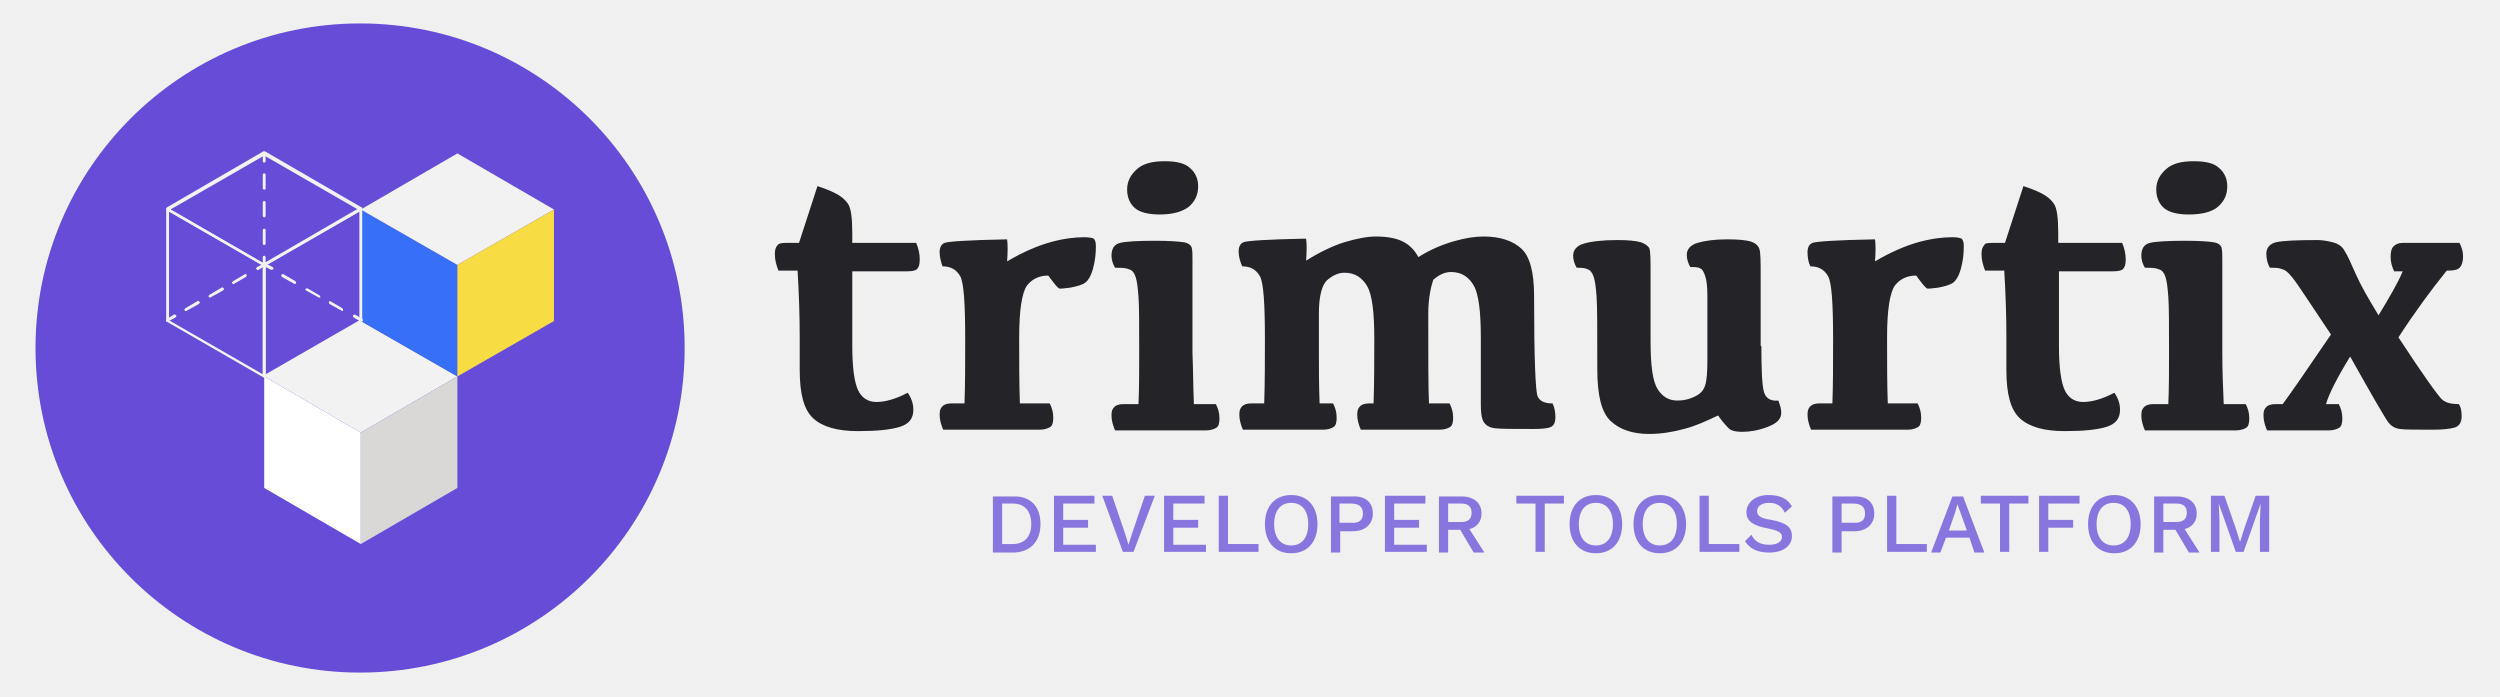
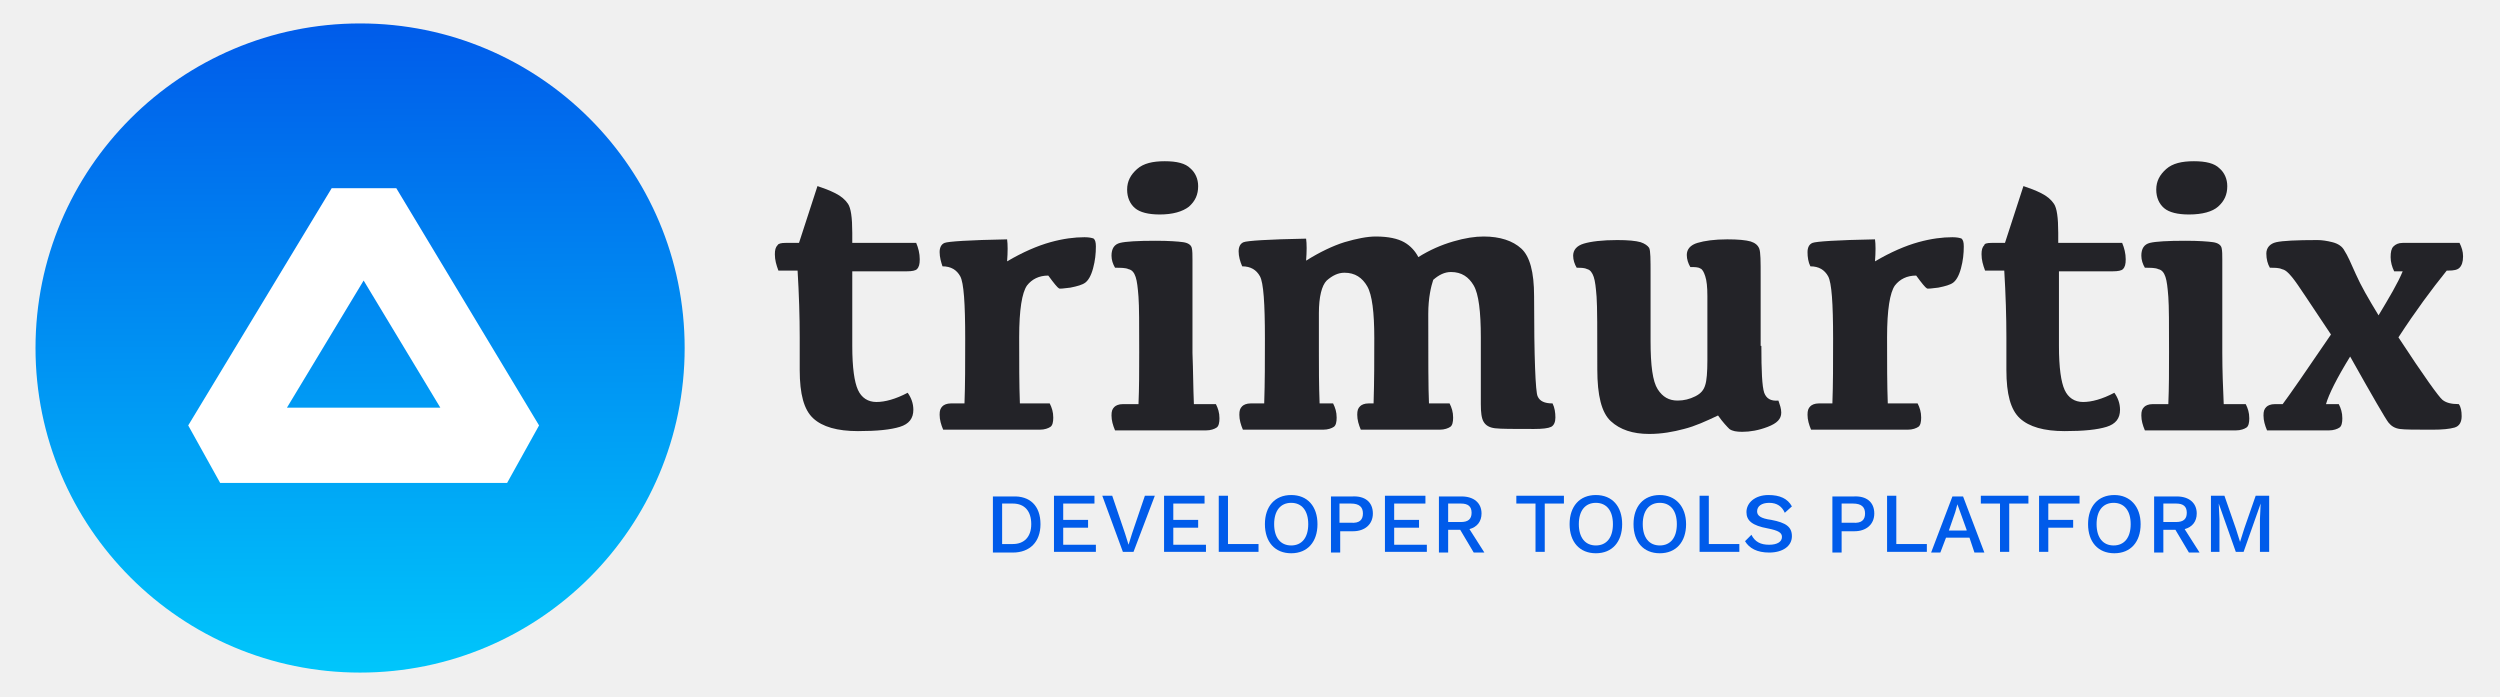
<svg xmlns="http://www.w3.org/2000/svg" version="1.1" id="Camada_1" x="0px" y="0px" viewBox="0 0 352 98" style="enable-background:new 0 0 352 98;" xml:space="preserve">
  <style type="text/css">
	.st0{fill:#232328;}
- 	.st1{fill:#674CD8;}
- 	.st2{fill:#FFFFFF;}
- 	.st3{fill:#F2F2F2;}
- 	.st4{fill:#D9D8D7;}
- 	.st5{fill:#386FF9;}
- 	.st6{fill:#F7DD43;}
- 	.st7{opacity:0.75;}
+ 	.st1{fill:url(#SVGID_1_);}
+ 	.st2{fill:#005BEA;}
+ 	.st3{fill:#FFFFFF;}
</style>
  <g>
    <g>
      <path class="st0" d="M110.6,34.2h1.9l2.6-8c0.9,0.3,1.7,0.6,2.5,1c0.8,0.4,1.4,0.9,1.8,1.5c0.4,0.6,0.6,1.9,0.6,4.1v1.4h9    c0.3,0.7,0.5,1.5,0.5,2.3c0,0.7-0.1,1.1-0.4,1.4c-0.2,0.2-0.7,0.3-1.4,0.3H120v10.5c0,3.1,0.3,5.1,0.8,6.2    c0.5,1.1,1.4,1.7,2.6,1.7c1.2,0,2.7-0.4,4.4-1.3c0.5,0.7,0.8,1.5,0.8,2.4c0,1.2-0.6,2-1.9,2.4c-1.3,0.4-3.2,0.6-5.9,0.6    c-2.9,0-5-0.6-6.3-1.8c-1.3-1.2-1.9-3.4-1.9-6.8v-4.6c0-2.9-0.1-6.1-0.3-9.4h-2.7c-0.3-0.8-0.5-1.5-0.5-2.3c0-0.6,0.1-1,0.4-1.3    C109.6,34.3,110,34.2,110.6,34.2z" />
      <path class="st0" d="M132.3,35.5c0-0.6,0.2-1.1,0.7-1.3c0.5-0.2,3.4-0.4,8.8-0.5c0.1,0.7,0.1,1.8,0,3.1c2.2-1.3,4.3-2.2,6.1-2.7    c1.8-0.5,3.4-0.7,4.8-0.7c0.6,0,1.1,0.1,1.3,0.2c0.2,0.2,0.3,0.5,0.3,1.1c0,1-0.1,2-0.4,3.1c-0.3,1.1-0.7,1.7-1.1,2    c-0.4,0.3-1.1,0.5-2.1,0.7c-0.9,0.1-1.5,0.2-1.6,0.1c-0.2-0.1-0.7-0.7-1.5-1.8c-1.3,0-2.3,0.5-3,1.4c-0.7,1-1.1,3.4-1.1,7.3    c0,3.6,0,6.7,0.1,9.3h4.2c0.3,0.6,0.5,1.2,0.5,2c0,0.6-0.1,1.1-0.4,1.3c-0.3,0.2-0.8,0.4-1.5,0.4h-13.6c-0.3-0.7-0.5-1.4-0.5-2.1    c0-0.6,0.1-0.9,0.4-1.2c0.2-0.2,0.6-0.4,1.2-0.4h1.9c0.1-2.6,0.1-5.6,0.1-9.1c0-5-0.2-7.9-0.7-8.8c-0.5-0.9-1.3-1.4-2.5-1.4    C132.5,36.9,132.3,36.2,132.3,35.5z" />
      <path class="st0" d="M168.1,56.9h3.1c0.3,0.6,0.5,1.2,0.5,2c0,0.6-0.1,1.1-0.4,1.3c-0.3,0.2-0.8,0.4-1.5,0.4H157    c-0.3-0.7-0.5-1.4-0.5-2.1c0-0.6,0.1-0.9,0.4-1.2c0.2-0.2,0.6-0.4,1.2-0.4h2.2c0.1-2.3,0.1-4.7,0.1-7.3c0-3.9,0-6.5-0.1-7.8    c-0.1-1.3-0.2-2.2-0.4-2.8c-0.2-0.6-0.5-1-1-1.1c-0.4-0.2-1.1-0.2-1.9-0.2c-0.3-0.5-0.5-1.1-0.5-1.7c0-1,0.4-1.6,1.2-1.8    c0.8-0.2,2.5-0.3,5-0.3c1.9,0,3.2,0.1,3.9,0.2c0.7,0.1,1.1,0.4,1.2,0.8c0.1,0.4,0.1,1,0.1,1.7v13.1C168,52.2,168,54.6,168.1,56.9z     M163.3,30.2c-1.6,0-2.8-0.3-3.5-0.9c-0.7-0.6-1.1-1.5-1.1-2.6c0-1.2,0.5-2.1,1.4-2.9c0.9-0.8,2.2-1.1,3.9-1.1    c1.7,0,2.9,0.3,3.6,1c0.7,0.6,1.1,1.5,1.1,2.5c0,1.2-0.4,2.1-1.3,2.9C166.5,29.8,165.1,30.2,163.3,30.2z" />
      <path class="st0" d="M201.1,44.2c0,6.3,0,10.5,0.1,12.6h2.9c0.3,0.6,0.5,1.2,0.5,2c0,0.6-0.1,1.1-0.4,1.3    c-0.3,0.2-0.8,0.4-1.5,0.4h-11.1c-0.3-0.7-0.5-1.4-0.5-2.1c0-0.6,0.1-0.9,0.4-1.2c0.2-0.2,0.6-0.4,1.2-0.4h0.7    c0.1-3.1,0.1-6.2,0.1-9.2c0-3.6-0.3-6.1-1-7.3c-0.7-1.2-1.7-1.9-3.2-1.9c-0.9,0-1.7,0.4-2.5,1.1c-0.7,0.7-1.1,2.3-1.1,4.6v5.4    c0,2.2,0,4.7,0.1,7.3h1.9c0.3,0.6,0.5,1.2,0.5,2c0,0.6-0.1,1.1-0.4,1.3c-0.3,0.2-0.8,0.4-1.5,0.4h-11.3c-0.3-0.7-0.5-1.4-0.5-2.1    c0-0.6,0.1-0.9,0.4-1.2c0.2-0.2,0.6-0.4,1.2-0.4h1.9c0.1-2.9,0.1-6,0.1-9.1c0-5-0.2-7.9-0.7-8.8c-0.5-0.9-1.3-1.4-2.5-1.4    c-0.3-0.7-0.5-1.4-0.5-2.1c0-0.6,0.2-1.1,0.7-1.3c0.5-0.2,3.4-0.4,8.8-0.5c0.1,0.7,0.1,1.8,0,3.1c1.9-1.2,3.8-2.1,5.4-2.6    c1.7-0.5,3.2-0.8,4.4-0.8c1.8,0,3.1,0.3,4,0.8c0.9,0.5,1.6,1.3,2,2.1c1.6-1,3.2-1.7,4.9-2.2c1.7-0.5,3.1-0.7,4.3-0.7    c2.3,0,4.1,0.6,5.3,1.7c1.2,1.1,1.8,3.3,1.8,6.7c0,8.7,0.2,13.5,0.5,14.1c0.3,0.7,1,1,2.1,1c0.3,0.6,0.4,1.3,0.4,2    c0,0.6-0.2,1.1-0.6,1.3c-0.4,0.2-1.2,0.3-2.4,0.3c-2.9,0-4.7,0-5.5-0.1c-0.8-0.1-1.3-0.4-1.6-0.9c-0.3-0.5-0.4-1.3-0.4-2.5v-9.4    c0-3.6-0.3-6.1-1-7.3c-0.7-1.2-1.7-1.9-3.2-1.9c-0.9,0-1.7,0.4-2.5,1.1C201.5,40.3,201.1,41.9,201.1,44.2z" />
      <path class="st0" d="M248,48.7c0,3.5,0.1,5.7,0.4,6.6c0.3,0.8,0.9,1.2,2,1.1c0.2,0.6,0.4,1.1,0.4,1.7c0,0.9-0.6,1.5-1.9,2    c-1.3,0.5-2.5,0.7-3.6,0.7c-0.8,0-1.4-0.1-1.8-0.4c-0.3-0.3-0.9-0.9-1.6-1.9c-1.7,0.8-3.2,1.5-4.8,1.9c-1.5,0.4-3.1,0.7-4.9,0.7    c-2.3,0-4.1-0.6-5.4-1.8c-1.3-1.2-1.9-3.6-1.9-7.3c0-5.5,0-8.9-0.1-10.2c-0.1-1.3-0.2-2.2-0.4-2.8c-0.2-0.6-0.5-1-0.9-1.1    c-0.4-0.2-0.9-0.2-1.5-0.2c-0.3-0.5-0.5-1.1-0.5-1.7c0-0.8,0.5-1.4,1.5-1.7c1-0.3,2.6-0.5,4.7-0.5c1.5,0,2.6,0.1,3.3,0.3    c0.6,0.2,1,0.5,1.2,0.8c0.2,0.4,0.2,1.6,0.2,3.8V48c0,3.5,0.3,5.7,1,6.8c0.7,1.1,1.6,1.6,2.8,1.6c0.9,0,1.7-0.2,2.5-0.6    c0.8-0.4,1.2-0.9,1.4-1.6c0.2-0.6,0.3-1.8,0.3-3.5c0-4.7,0-7.7,0-9c0-1.3-0.1-2.2-0.3-2.8c-0.2-0.6-0.4-1-0.7-1.1    c-0.3-0.2-0.8-0.2-1.4-0.2c-0.3-0.5-0.5-1.1-0.5-1.7c0-0.8,0.5-1.4,1.5-1.7c1-0.3,2.4-0.5,4.2-0.5c1.5,0,2.6,0.1,3.3,0.3    c0.6,0.2,1,0.5,1.2,1c0.2,0.5,0.2,1.8,0.2,3.9V48.7z" />
      <path class="st0" d="M254.5,35.5c0-0.6,0.2-1.1,0.7-1.3c0.5-0.2,3.4-0.4,8.8-0.5c0.1,0.7,0.1,1.8,0,3.1c2.2-1.3,4.3-2.2,6.1-2.7    c1.8-0.5,3.4-0.7,4.8-0.7c0.6,0,1.1,0.1,1.3,0.2c0.2,0.2,0.3,0.5,0.3,1.1c0,1-0.1,2-0.4,3.1c-0.3,1.1-0.7,1.7-1.1,2    c-0.4,0.3-1.1,0.5-2.1,0.7c-0.9,0.1-1.5,0.2-1.6,0.1c-0.2-0.1-0.7-0.7-1.5-1.8c-1.3,0-2.3,0.5-3,1.4c-0.7,1-1.1,3.4-1.1,7.3    c0,3.6,0,6.7,0.1,9.3h4.2c0.3,0.6,0.5,1.2,0.5,2c0,0.6-0.1,1.1-0.4,1.3c-0.3,0.2-0.8,0.4-1.5,0.4H255c-0.3-0.7-0.5-1.4-0.5-2.1    c0-0.6,0.1-0.9,0.4-1.2c0.2-0.2,0.6-0.4,1.2-0.4h1.9c0.1-2.6,0.1-5.6,0.1-9.1c0-5-0.2-7.9-0.7-8.8c-0.5-0.9-1.3-1.4-2.5-1.4    C254.6,36.9,254.5,36.2,254.5,35.5z" />
      <path class="st0" d="M280.4,34.2h1.9l2.6-8c0.9,0.3,1.7,0.6,2.5,1c0.8,0.4,1.4,0.9,1.8,1.5c0.4,0.6,0.6,1.9,0.6,4.1v1.4h9    c0.3,0.7,0.5,1.5,0.5,2.3c0,0.7-0.1,1.1-0.4,1.4c-0.2,0.2-0.7,0.3-1.4,0.3h-7.6v10.5c0,3.1,0.3,5.1,0.8,6.2    c0.5,1.1,1.4,1.7,2.6,1.7c1.2,0,2.7-0.4,4.4-1.3c0.5,0.7,0.8,1.5,0.8,2.4c0,1.2-0.6,2-1.9,2.4c-1.3,0.4-3.2,0.6-5.9,0.6    c-2.9,0-5-0.6-6.3-1.8c-1.3-1.2-1.9-3.4-1.9-6.8v-4.6c0-2.9-0.1-6.1-0.3-9.4h-2.7c-0.3-0.8-0.5-1.5-0.5-2.3c0-0.6,0.1-1,0.4-1.3    C279.4,34.3,279.8,34.2,280.4,34.2z" />
      <path class="st0" d="M313.1,56.9h3.1c0.3,0.6,0.5,1.2,0.5,2c0,0.6-0.1,1.1-0.4,1.3c-0.3,0.2-0.8,0.4-1.5,0.4H302    c-0.3-0.7-0.5-1.4-0.5-2.1c0-0.6,0.1-0.9,0.4-1.2c0.2-0.2,0.6-0.4,1.2-0.4h2.2c0.1-2.3,0.1-4.7,0.1-7.3c0-3.9,0-6.5-0.1-7.8    c-0.1-1.3-0.2-2.2-0.4-2.8c-0.2-0.6-0.5-1-1-1.1c-0.4-0.2-1.1-0.2-1.9-0.2c-0.3-0.5-0.5-1.1-0.5-1.7c0-1,0.4-1.6,1.2-1.8    c0.8-0.2,2.5-0.3,5-0.3c1.9,0,3.2,0.1,3.9,0.2c0.7,0.1,1.1,0.4,1.2,0.8c0.1,0.4,0.1,1,0.1,1.7v13.1    C312.9,52.2,313,54.6,313.1,56.9z M308.2,30.2c-1.6,0-2.8-0.3-3.5-0.9c-0.7-0.6-1.1-1.5-1.1-2.6c0-1.2,0.5-2.1,1.4-2.9    c0.9-0.8,2.2-1.1,3.9-1.1c1.7,0,2.9,0.3,3.6,1c0.7,0.6,1.1,1.5,1.1,2.5c0,1.2-0.4,2.1-1.3,2.9C311.5,29.8,310.1,30.2,308.2,30.2z" />
      <path class="st0" d="M321.4,56.9c0.9-1.2,3.2-4.5,6.8-9.8c-1.6-2.4-2.8-4.2-3.6-5.4c-0.8-1.2-1.4-2.1-1.9-2.7    c-0.5-0.6-0.9-1-1.4-1.1c-0.4-0.2-1-0.2-1.7-0.2c-0.3-0.5-0.5-1.2-0.5-2c0-0.8,0.5-1.4,1.4-1.6c0.9-0.2,2.8-0.3,5.8-0.3    c0.6,0,1.3,0.1,2.1,0.3c0.8,0.2,1.4,0.6,1.7,1.2c0.4,0.6,0.9,1.7,1.6,3.3c0.7,1.6,1.8,3.5,3.2,5.8c1.5-2.5,2.7-4.5,3.4-6.2h-1.2    c-0.3-0.6-0.5-1.3-0.5-2s0.1-1.2,0.4-1.5c0.3-0.3,0.7-0.5,1.3-0.5h8c0.3,0.6,0.5,1.2,0.5,1.9c0,0.8-0.2,1.3-0.5,1.6    c-0.3,0.3-0.8,0.4-1.6,0.4h-0.2c-2.1,2.6-4.4,5.7-6.8,9.4c3.6,5.5,5.7,8.4,6.2,8.8c0.5,0.4,1.2,0.6,2.3,0.6c0.3,0.4,0.4,1,0.4,1.7    c0,0.8-0.3,1.4-1,1.6c-0.7,0.2-1.7,0.3-3.1,0.3c-2.4,0-3.9,0-4.6-0.1c-0.7-0.1-1.2-0.4-1.6-0.9c-0.4-0.5-2.2-3.6-5.4-9.3    c-1.9,3.1-3,5.3-3.4,6.7h1.8c0.3,0.6,0.5,1.2,0.5,2c0,0.6-0.1,1.1-0.4,1.3c-0.3,0.2-0.8,0.4-1.5,0.4h-8.7    c-0.3-0.7-0.5-1.4-0.5-2.1c0-0.6,0.1-0.9,0.4-1.2c0.2-0.2,0.6-0.4,1.2-0.4H321.4z" />
    </g>
+     <linearGradient id="SVGID_1_" gradientUnits="userSpaceOnUse" x1="50.561" y1="3.01" x2="50.919" y2="94.489">
+       <stop offset="0" style="stop-color:#005BEA" />
+       <stop offset="1" style="stop-color:#00C6FB" />
+     </linearGradient>
    <circle class="st1" cx="50.7" cy="49" r="45.7" />
    <g>
-       <polygon class="st2" points="50.8,76.6 37.2,68.7 37.2,53 50.8,60.9   " />
-       <polygon class="st3" points="50.8,45.2 37.2,53 50.8,60.9 64.4,53   " />
-       <polygon class="st4" points="50.8,76.6 64.4,68.7 64.4,53 50.8,60.9   " />
-       <polygon class="st5" points="64.4,53 50.8,45.2 50.8,29.5 64.4,37.3   " />
-       <polygon class="st3" points="64.4,21.6 50.8,29.5 64.4,37.3 78,29.5   " />
-       <polygon class="st6" points="64.4,53 78,45.2 78,29.5 64.4,37.3   " />
-       <g>
-         <path class="st3" d="M37.2,53.2C37.2,53.2,37.2,53.2,37.2,53.2l-13.7-7.9c-0.1,0-0.1-0.1-0.1-0.2V29.5c0-0.1,0-0.1,0.1-0.2     c0.1,0,0.1,0,0.2,0l13.6,7.9c0.1,0,0.1,0.1,0.1,0.2V53C37.4,53.1,37.4,53.1,37.2,53.2C37.3,53.2,37.3,53.2,37.2,53.2z M23.8,45.1     L37,52.7V37.4l-13.2-7.6L23.8,45.1z" />
-         <path class="st3" d="M37.2,37.5C37.2,37.5,37.2,37.5,37.2,37.5l-13.7-7.9c-0.1,0-0.1-0.1-0.1-0.2c0-0.1,0-0.1,0.1-0.2l13.6-7.9     c0.1,0,0.1,0,0.2,0l13.6,7.9c0.1,0,0.1,0.1,0.1,0.2c0,0.1,0,0.1-0.1,0.2L37.2,37.5C37.3,37.5,37.3,37.5,37.2,37.5z M24,29.5     l13.2,7.6l13.2-7.6l-13.2-7.6L24,29.5z" />
-         <path class="st3" d="M50.8,45.3C50.8,45.3,50.8,45.3,50.8,45.3l-1-0.6c-0.1-0.1-0.1-0.2-0.1-0.3c0.1-0.1,0.2-0.1,0.3-0.1l1,0.6     c0.1,0.1,0.1,0.2,0.1,0.3C51,45.3,50.9,45.3,50.8,45.3z" />
-         <path class="st3" d="M48.2,43.8C48.2,43.8,48.1,43.8,48.2,43.8l-1.8-1c-0.1-0.1-0.1-0.2-0.1-0.3c0.1-0.1,0.2-0.1,0.2-0.1l1.7,1     c0.1,0.1,0.1,0.2,0.1,0.3C48.3,43.8,48.3,43.8,48.2,43.8z M44.9,41.9C44.8,41.9,44.8,41.9,44.9,41.9l-1.8-1     C43,40.9,43,40.7,43,40.7c0.1-0.1,0.2-0.1,0.3-0.1l1.7,1c0.1,0.1,0.1,0.2,0.1,0.3C45,41.9,44.9,41.9,44.9,41.9z M41.5,40     C41.5,40,41.5,40,41.5,40l-1.8-1c-0.1-0.1-0.1-0.2-0.1-0.3c0.1-0.1,0.2-0.1,0.3-0.1l1.7,1c0.1,0.1,0.1,0.2,0.1,0.3     C41.6,39.9,41.6,40,41.5,40z" />
-         <path class="st3" d="M38.2,38C38.1,38,38.1,38,38.2,38l-1-0.5L36.4,38c-0.1,0.1-0.2,0-0.3-0.1s0-0.2,0.1-0.3l1-0.5     c0.1,0,0.1,0,0.2,0l1,0.5c0.1,0.1,0.1,0.2,0.1,0.3C38.3,38,38.2,38,38.2,38z" />
-         <path class="st3" d="M26.2,43.8c-0.1,0-0.1,0-0.2-0.1c-0.1-0.1,0-0.2,0.1-0.3l1.7-1c0.1-0.1,0.2,0,0.3,0.1c0.1,0.1,0,0.2-0.1,0.3     L26.2,43.8C26.3,43.8,26.3,43.8,26.2,43.8z M29.6,41.9c-0.1,0-0.1,0-0.2-0.1c-0.1-0.1,0-0.2,0.1-0.3l1.7-1c0.1-0.1,0.2,0,0.3,0.1     c0.1,0.1,0,0.2-0.1,0.3L29.6,41.9C29.6,41.9,29.6,41.9,29.6,41.9z M32.9,40c-0.1,0-0.1,0-0.2-0.1c-0.1-0.1,0-0.2,0.1-0.3l1.7-1     c0.1-0.1,0.2,0,0.2,0.1c0.1,0.1,0,0.2-0.1,0.3L32.9,40C33,40,33,40,32.9,40z" />
-         <path class="st3" d="M23.6,45.3c-0.1,0-0.1,0-0.2-0.1c-0.1-0.1,0-0.2,0.1-0.3l1-0.6c0.1-0.1,0.2,0,0.3,0.1c0.1,0.1,0,0.2-0.1,0.3     L23.6,45.3C23.7,45.3,23.6,45.3,23.6,45.3z" />
-         <path class="st3" d="M37.2,53.2C37.2,53.2,37.2,53.2,37.2,53.2C37.1,53.1,37,53.1,37,53V37.3c0-0.1,0-0.1,0.1-0.2l13.6-7.9     c0.1,0,0.1,0,0.2,0c0.1,0,0.1,0.1,0.1,0.2v15.7c0,0.1,0,0.1-0.1,0.2L37.2,53.2C37.3,53.2,37.3,53.2,37.2,53.2z M37.4,37.4v15.3     l13.2-7.6V29.8L37.4,37.4z" />
-         <path class="st3" d="M37.2,22.9c-0.1,0-0.2-0.1-0.2-0.2v-1.1c0-0.1,0.1-0.2,0.2-0.2c0.1,0,0.2,0.1,0.2,0.2v1.1     C37.4,22.8,37.3,22.9,37.2,22.9z" />
-         <path class="st3" d="M37.2,34.5L37.2,34.5c-0.1,0-0.2-0.1-0.2-0.2v-1.9c0-0.1,0.1-0.2,0.2-0.2l0,0c0.1,0,0.2,0.1,0.2,0.2v1.9     C37.4,34.4,37.3,34.5,37.2,34.5z M37.2,30.6c-0.1,0-0.2-0.1-0.2-0.2v-1.9c0-0.1,0.1-0.2,0.2-0.2c0.1,0,0.2,0.1,0.2,0.2v1.9     C37.4,30.5,37.3,30.6,37.2,30.6z M37.2,26.7c-0.1,0-0.2-0.1-0.2-0.2v-1.9c0-0.1,0.1-0.2,0.2-0.2c0.1,0,0.2,0.1,0.2,0.2v1.9     C37.4,26.7,37.3,26.7,37.2,26.7z" />
-         <path class="st3" d="M37.2,37.5c-0.1,0-0.2-0.1-0.2-0.2v-1.1c0-0.1,0.1-0.2,0.2-0.2c0.1,0,0.2,0.1,0.2,0.2v1.1     C37.4,37.4,37.3,37.5,37.2,37.5z" />
-       </g>
+       <path class="st2" d="M146.5,73.8c0,2.5-1.5,4-3.9,4h-2.8v-7.9h2.8C145,69.8,146.5,71.2,146.5,73.8z M145.2,73.8    c0-1.8-0.9-2.9-2.6-2.9h-1.5v5.7h1.5C144.2,76.6,145.2,75.6,145.2,73.8z" />
+       <path class="st2" d="M154.3,76.6v1.1h-5.9v-7.9h5.7v1.1h-4.4v2.3h3.5v1.1h-3.5v2.4H154.3z" />
+       <path class="st2" d="M159.6,77.7h-1.5l-2.9-7.9h1.4l1.8,5.3l0.5,1.6l0.5-1.6l1.8-5.3h1.4L159.6,77.7z" />
+       <path class="st2" d="M169.8,76.6v1.1h-5.9v-7.9h5.7v1.1h-4.4v2.3h3.5v1.1h-3.5v2.4H169.8z" />
+       <path class="st2" d="M177.2,76.6v1.1h-5.6v-7.9h1.3v6.8H177.2z" />
+       <path class="st2" d="M185.5,73.8c0,2.5-1.4,4.1-3.7,4.1c-2.3,0-3.7-1.6-3.7-4.1s1.4-4.1,3.7-4.1C184.1,69.7,185.5,71.3,185.5,73.8    z M179.4,73.8c0,1.9,0.9,3,2.4,3c1.5,0,2.4-1.1,2.4-3c0-1.9-0.9-3-2.4-3C180.3,70.8,179.4,71.9,179.4,73.8z" />
+       <path class="st2" d="M193.3,72.3c0,1.5-1.1,2.5-2.8,2.5h-1.8v3h-1.3v-7.9h3C192.2,69.8,193.3,70.7,193.3,72.3z M191.9,72.3    c0-0.9-0.5-1.4-1.7-1.4h-1.6v2.7h1.6C191.4,73.7,191.9,73.2,191.9,72.3z" />
+       <path class="st2" d="M200.9,76.6v1.1H195v-7.9h5.7v1.1h-4.4v2.3h3.5v1.1h-3.5v2.4H200.9z" />
+       <path class="st2" d="M205.6,74.6h-1.7v3.2h-1.3v-7.9h3.2c1.7,0,2.8,0.9,2.8,2.4c0,1.1-0.6,1.9-1.7,2.2l2.1,3.3h-1.5L205.6,74.6z     M203.9,73.5h1.8c1,0,1.5-0.4,1.5-1.3s-0.5-1.3-1.5-1.3h-1.8V73.5z" />
+       <path class="st2" d="M220.2,70.9h-2.7v6.8h-1.3v-6.8h-2.7v-1.1h6.7V70.9z" />
+       <path class="st2" d="M228.4,73.8c0,2.5-1.4,4.1-3.7,4.1c-2.3,0-3.7-1.6-3.7-4.1s1.4-4.1,3.7-4.1C227,69.7,228.4,71.3,228.4,73.8z     M222.3,73.8c0,1.9,0.9,3,2.4,3c1.5,0,2.4-1.1,2.4-3c0-1.9-0.9-3-2.4-3C223.2,70.8,222.3,71.9,222.3,73.8z" />
+       <path class="st2" d="M237.4,73.8c0,2.5-1.4,4.1-3.7,4.1c-2.3,0-3.7-1.6-3.7-4.1s1.4-4.1,3.7-4.1C235.9,69.7,237.4,71.3,237.4,73.8    z M231.3,73.8c0,1.9,0.9,3,2.4,3c1.5,0,2.4-1.1,2.4-3c0-1.9-0.9-3-2.4-3C232.2,70.8,231.3,71.9,231.3,73.8z" />
+       <path class="st2" d="M244.9,76.6v1.1h-5.6v-7.9h1.3v6.8H244.9z" />
+       <path class="st2" d="M252.3,71.3l-1,0.9c-0.4-0.9-1.1-1.4-2.2-1.4s-1.7,0.5-1.7,1.2c0,0.6,0.5,1,2,1.2c2.1,0.4,2.9,1,2.9,2.3    c0,1.4-1.3,2.3-3.2,2.3c-1.7,0-2.8-0.6-3.4-1.6l0.9-0.9c0.5,1,1.3,1.4,2.5,1.4c1.1,0,1.8-0.4,1.8-1.1c0-0.6-0.5-0.9-2-1.2    c-2.2-0.4-3-1.1-3-2.3c0-1.3,1.2-2.4,3.1-2.4C250.6,69.7,251.7,70.2,252.3,71.3z" />
+       <path class="st2" d="M263.9,72.3c0,1.5-1.1,2.5-2.8,2.5h-1.8v3h-1.3v-7.9h3C262.8,69.8,263.9,70.7,263.9,72.3z M262.6,72.3    c0-0.9-0.5-1.4-1.7-1.4h-1.6v2.7h1.6C262.1,73.7,262.6,73.2,262.6,72.3z" />
+       <path class="st2" d="M271.3,76.6v1.1h-5.6v-7.9h1.3v6.8H271.3z" />
+       <path class="st2" d="M277.3,75.7h-3.3l-0.8,2.1h-1.3l3-7.9h1.5l3,7.9H278L277.3,75.7z M276.9,74.6l-0.9-2.5l-0.4-1.1h0l-0.3,1.1    l-0.9,2.6H276.9z" />
+       <path class="st2" d="M285.6,70.9h-2.7v6.8h-1.3v-6.8h-2.7v-1.1h6.7V70.9z" />
+       <path class="st2" d="M288.4,70.9v2.3h3.5v1.1h-3.5v3.4h-1.3v-7.9h5.7v1.1H288.4z" />
+       <path class="st2" d="M301.4,73.8c0,2.5-1.4,4.1-3.7,4.1c-2.3,0-3.7-1.6-3.7-4.1s1.4-4.1,3.7-4.1C299.9,69.7,301.4,71.3,301.4,73.8    z M295.2,73.8c0,1.9,0.9,3,2.4,3c1.5,0,2.4-1.1,2.4-3c0-1.9-0.9-3-2.4-3C296.1,70.8,295.2,71.9,295.2,73.8z" />
+       <path class="st2" d="M306.3,74.6h-1.7v3.2h-1.3v-7.9h3.2c1.7,0,2.8,0.9,2.8,2.4c0,1.1-0.6,1.9-1.7,2.2l2.1,3.3h-1.5L306.3,74.6z     M304.6,73.5h1.8c1,0,1.5-0.4,1.5-1.3s-0.5-1.3-1.5-1.3h-1.8V73.5z" />
+       <path class="st2" d="M319.4,77.7h-1.2v-4.6l0.1-2.2h0l-2.4,6.8h-1.1l-2.4-6.8h0l0.1,2.2v4.6h-1.2v-7.9h1.9l1.6,4.6l0.6,1.9h0    l0.6-1.9l1.6-4.6h1.9V77.7z" />
    </g>
-     <g class="st7">
-       <path class="st1" d="M146.5,73.8c0,2.5-1.5,4-3.9,4h-2.8v-7.9h2.8C145,69.8,146.5,71.2,146.5,73.8z M145.2,73.8    c0-1.8-0.9-2.9-2.6-2.9h-1.5v5.7h1.5C144.2,76.6,145.2,75.6,145.2,73.8z" />
-       <path class="st1" d="M154.3,76.6v1.1h-5.9v-7.9h5.7v1.1h-4.4v2.3h3.5v1.1h-3.5v2.4H154.3z" />
-       <path class="st1" d="M159.6,77.7h-1.5l-2.9-7.9h1.4l1.8,5.3l0.5,1.6l0.5-1.6l1.8-5.3h1.4L159.6,77.7z" />
-       <path class="st1" d="M169.8,76.6v1.1h-5.9v-7.9h5.7v1.1h-4.4v2.3h3.5v1.1h-3.5v2.4H169.8z" />
-       <path class="st1" d="M177.2,76.6v1.1h-5.6v-7.9h1.3v6.8H177.2z" />
-       <path class="st1" d="M185.5,73.8c0,2.5-1.4,4.1-3.7,4.1c-2.3,0-3.7-1.6-3.7-4.1s1.4-4.1,3.7-4.1C184.1,69.7,185.5,71.3,185.5,73.8    z M179.4,73.8c0,1.9,0.9,3,2.4,3c1.5,0,2.4-1.1,2.4-3c0-1.9-0.9-3-2.4-3C180.3,70.8,179.4,71.9,179.4,73.8z" />
-       <path class="st1" d="M193.3,72.3c0,1.5-1.1,2.5-2.8,2.5h-1.8v3h-1.3v-7.9h3C192.2,69.8,193.3,70.7,193.3,72.3z M191.9,72.3    c0-0.9-0.5-1.4-1.7-1.4h-1.6v2.7h1.6C191.4,73.7,191.9,73.2,191.9,72.3z" />
-       <path class="st1" d="M200.9,76.6v1.1H195v-7.9h5.7v1.1h-4.4v2.3h3.5v1.1h-3.5v2.4H200.9z" />
-       <path class="st1" d="M205.6,74.6h-1.7v3.2h-1.3v-7.9h3.2c1.7,0,2.8,0.9,2.8,2.4c0,1.1-0.6,1.9-1.7,2.2l2.1,3.3h-1.5L205.6,74.6z     M203.9,73.5h1.8c1,0,1.5-0.4,1.5-1.3s-0.5-1.3-1.5-1.3h-1.8V73.5z" />
-       <path class="st1" d="M220.2,70.9h-2.7v6.8h-1.3v-6.8h-2.7v-1.1h6.7V70.9z" />
-       <path class="st1" d="M228.4,73.8c0,2.5-1.4,4.1-3.7,4.1c-2.3,0-3.7-1.6-3.7-4.1s1.4-4.1,3.7-4.1C227,69.7,228.4,71.3,228.4,73.8z     M222.3,73.8c0,1.9,0.9,3,2.4,3c1.5,0,2.4-1.1,2.4-3c0-1.9-0.9-3-2.4-3C223.2,70.8,222.3,71.9,222.3,73.8z" />
-       <path class="st1" d="M237.4,73.8c0,2.5-1.4,4.1-3.7,4.1c-2.3,0-3.7-1.6-3.7-4.1s1.4-4.1,3.7-4.1C235.9,69.7,237.4,71.3,237.4,73.8    z M231.3,73.8c0,1.9,0.9,3,2.4,3c1.5,0,2.4-1.1,2.4-3c0-1.9-0.9-3-2.4-3C232.2,70.8,231.3,71.9,231.3,73.8z" />
-       <path class="st1" d="M244.9,76.6v1.1h-5.6v-7.9h1.3v6.8H244.9z" />
-       <path class="st1" d="M252.3,71.3l-1,0.9c-0.4-0.9-1.1-1.4-2.2-1.4s-1.7,0.5-1.7,1.2c0,0.6,0.5,1,2,1.2c2.1,0.4,2.9,1,2.9,2.3    c0,1.4-1.3,2.3-3.2,2.3c-1.7,0-2.8-0.6-3.4-1.6l0.9-0.9c0.5,1,1.3,1.4,2.5,1.4c1.1,0,1.8-0.4,1.8-1.1c0-0.6-0.5-0.9-2-1.2    c-2.2-0.4-3-1.1-3-2.3c0-1.3,1.2-2.4,3.1-2.4C250.6,69.7,251.7,70.2,252.3,71.3z" />
-       <path class="st1" d="M263.9,72.3c0,1.5-1.1,2.5-2.8,2.5h-1.8v3h-1.3v-7.9h3C262.8,69.8,263.9,70.7,263.9,72.3z M262.6,72.3    c0-0.9-0.5-1.4-1.7-1.4h-1.6v2.7h1.6C262.1,73.7,262.6,73.2,262.6,72.3z" />
-       <path class="st1" d="M271.3,76.6v1.1h-5.6v-7.9h1.3v6.8H271.3z" />
-       <path class="st1" d="M277.3,75.7h-3.3l-0.8,2.1h-1.3l3-7.9h1.5l3,7.9H278L277.3,75.7z M276.9,74.6l-0.9-2.5l-0.4-1.1h0l-0.3,1.1    l-0.9,2.6H276.9z" />
-       <path class="st1" d="M285.6,70.9h-2.7v6.8h-1.3v-6.8h-2.7v-1.1h6.7V70.9z" />
-       <path class="st1" d="M288.4,70.9v2.3h3.5v1.1h-3.5v3.4h-1.3v-7.9h5.7v1.1H288.4z" />
-       <path class="st1" d="M301.4,73.8c0,2.5-1.4,4.1-3.7,4.1c-2.3,0-3.7-1.6-3.7-4.1s1.4-4.1,3.7-4.1C299.9,69.7,301.4,71.3,301.4,73.8    z M295.2,73.8c0,1.9,0.9,3,2.4,3c1.5,0,2.4-1.1,2.4-3c0-1.9-0.9-3-2.4-3C296.1,70.8,295.2,71.9,295.2,73.8z" />
-       <path class="st1" d="M306.3,74.6h-1.7v3.2h-1.3v-7.9h3.2c1.7,0,2.8,0.9,2.8,2.4c0,1.1-0.6,1.9-1.7,2.2l2.1,3.3h-1.5L306.3,74.6z     M304.6,73.5h1.8c1,0,1.5-0.4,1.5-1.3s-0.5-1.3-1.5-1.3h-1.8V73.5z" />
-       <path class="st1" d="M319.4,77.7h-1.2v-4.6l0.1-2.2h0l-2.4,6.8h-1.1l-2.4-6.8h0l0.1,2.2v4.6h-1.2v-7.9h1.9l1.6,4.6l0.6,1.9h0    l0.6-1.9l1.6-4.6h1.9V77.7z" />
-     </g>
+     <path class="st3" d="M46.7,26.5L26.5,59.9L31,68h40.4l4.5-8.1L55.8,26.5L46.7,26.5L46.7,26.5z M40.4,57.4l10.8-17.9L62,57.4H40.4z" />
  </g>
</svg>
